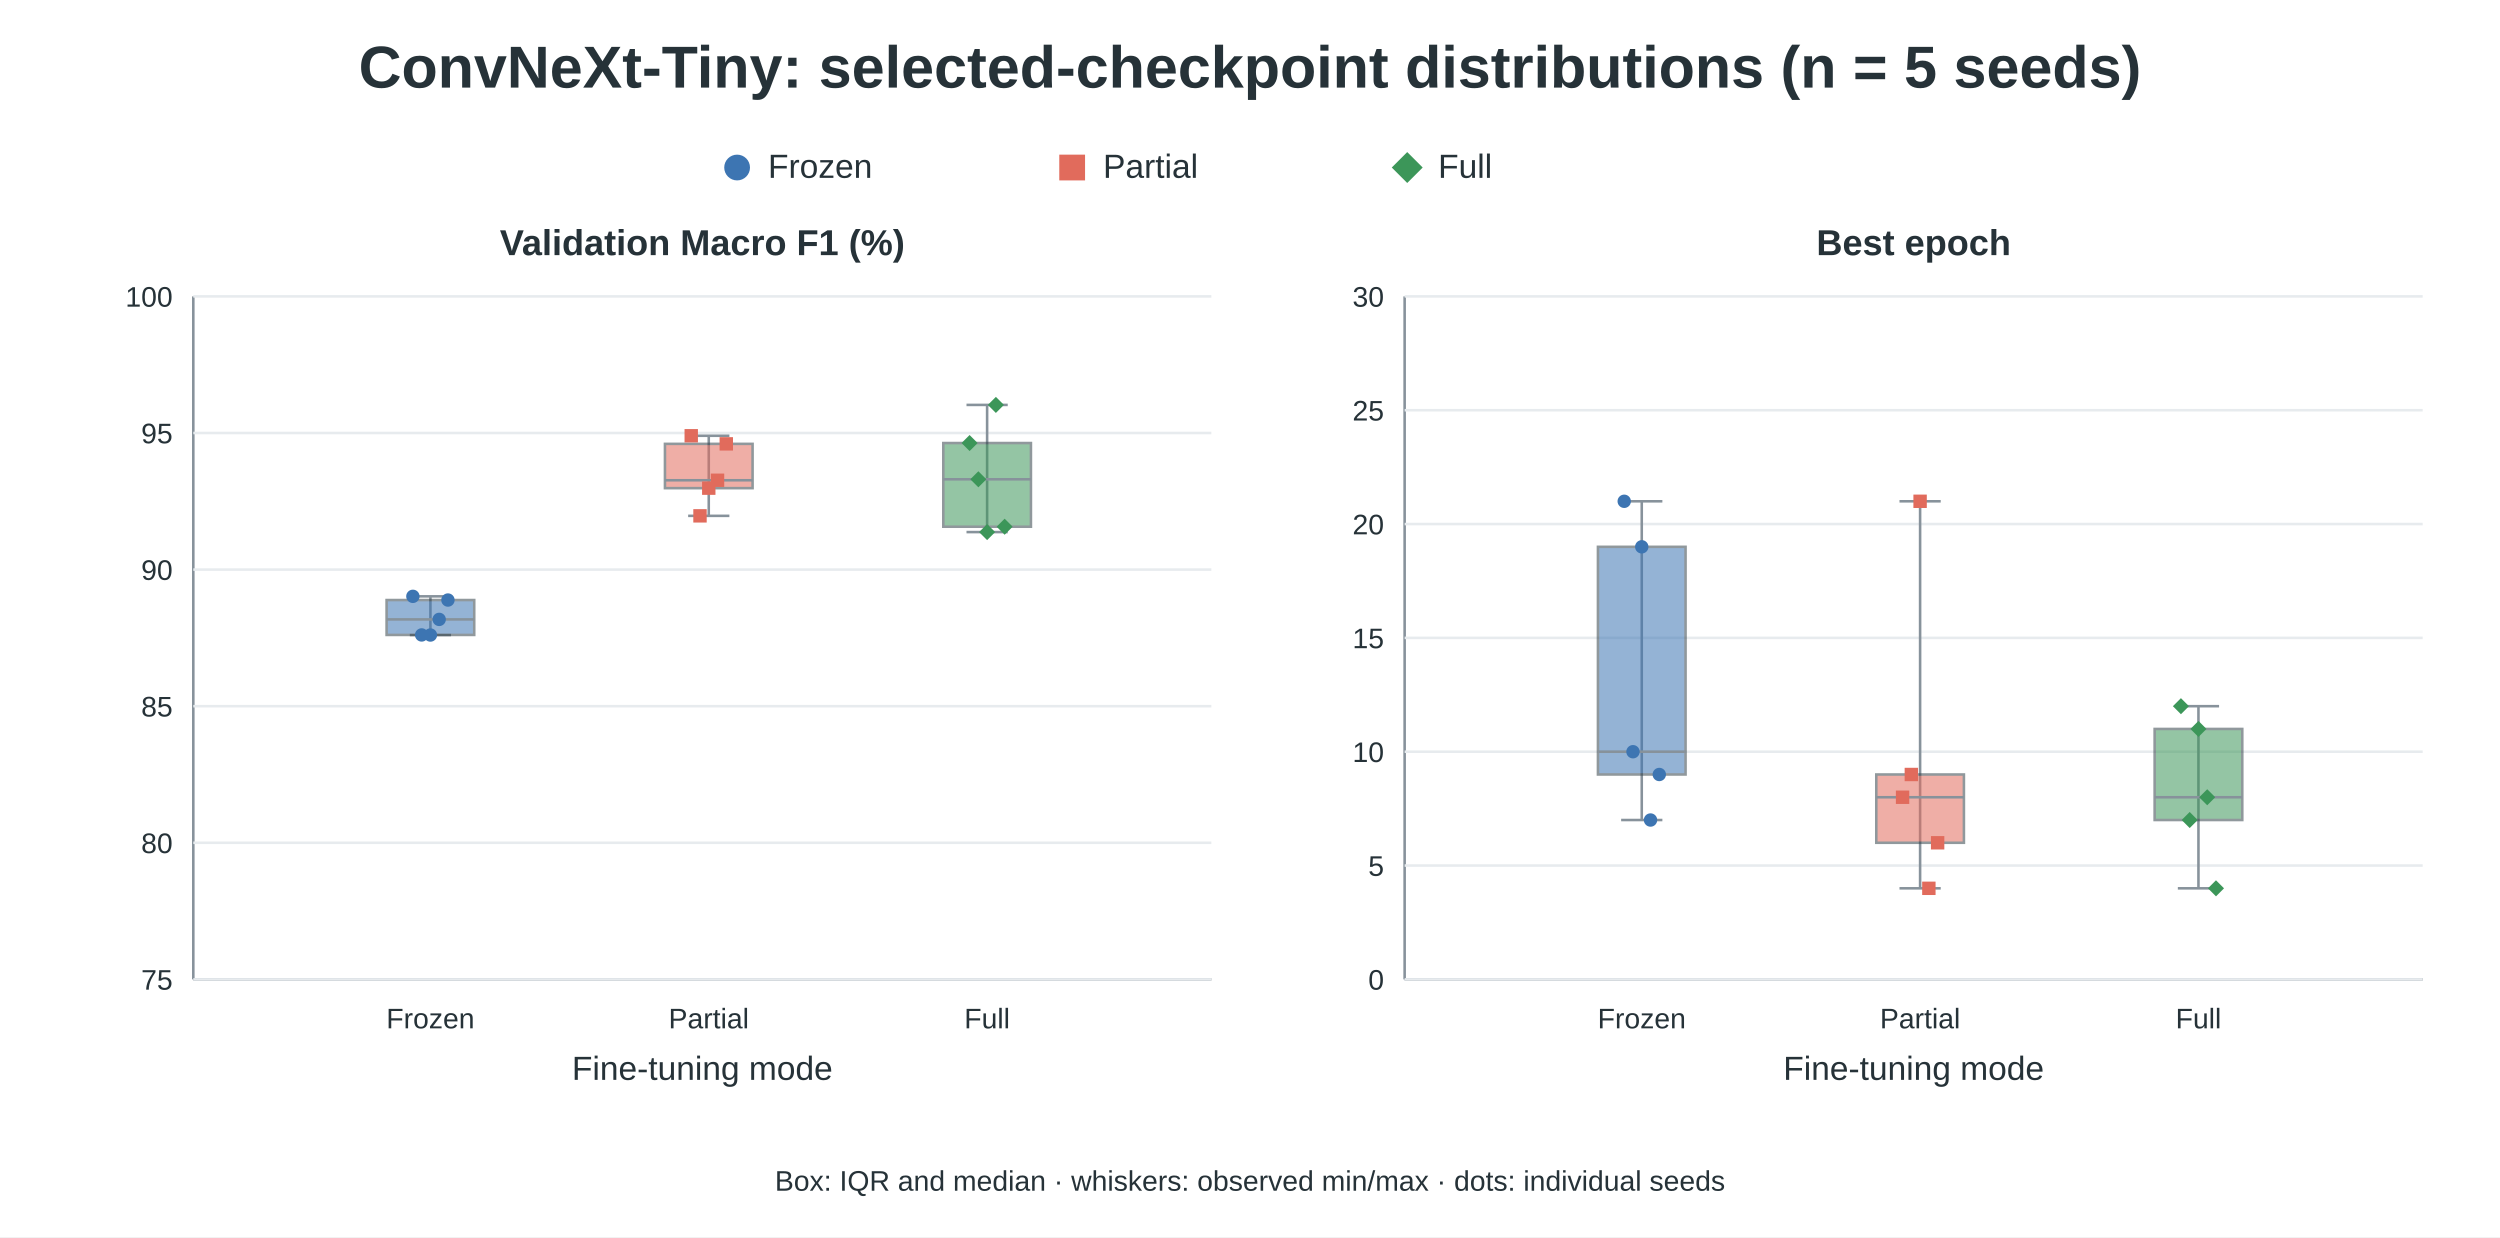
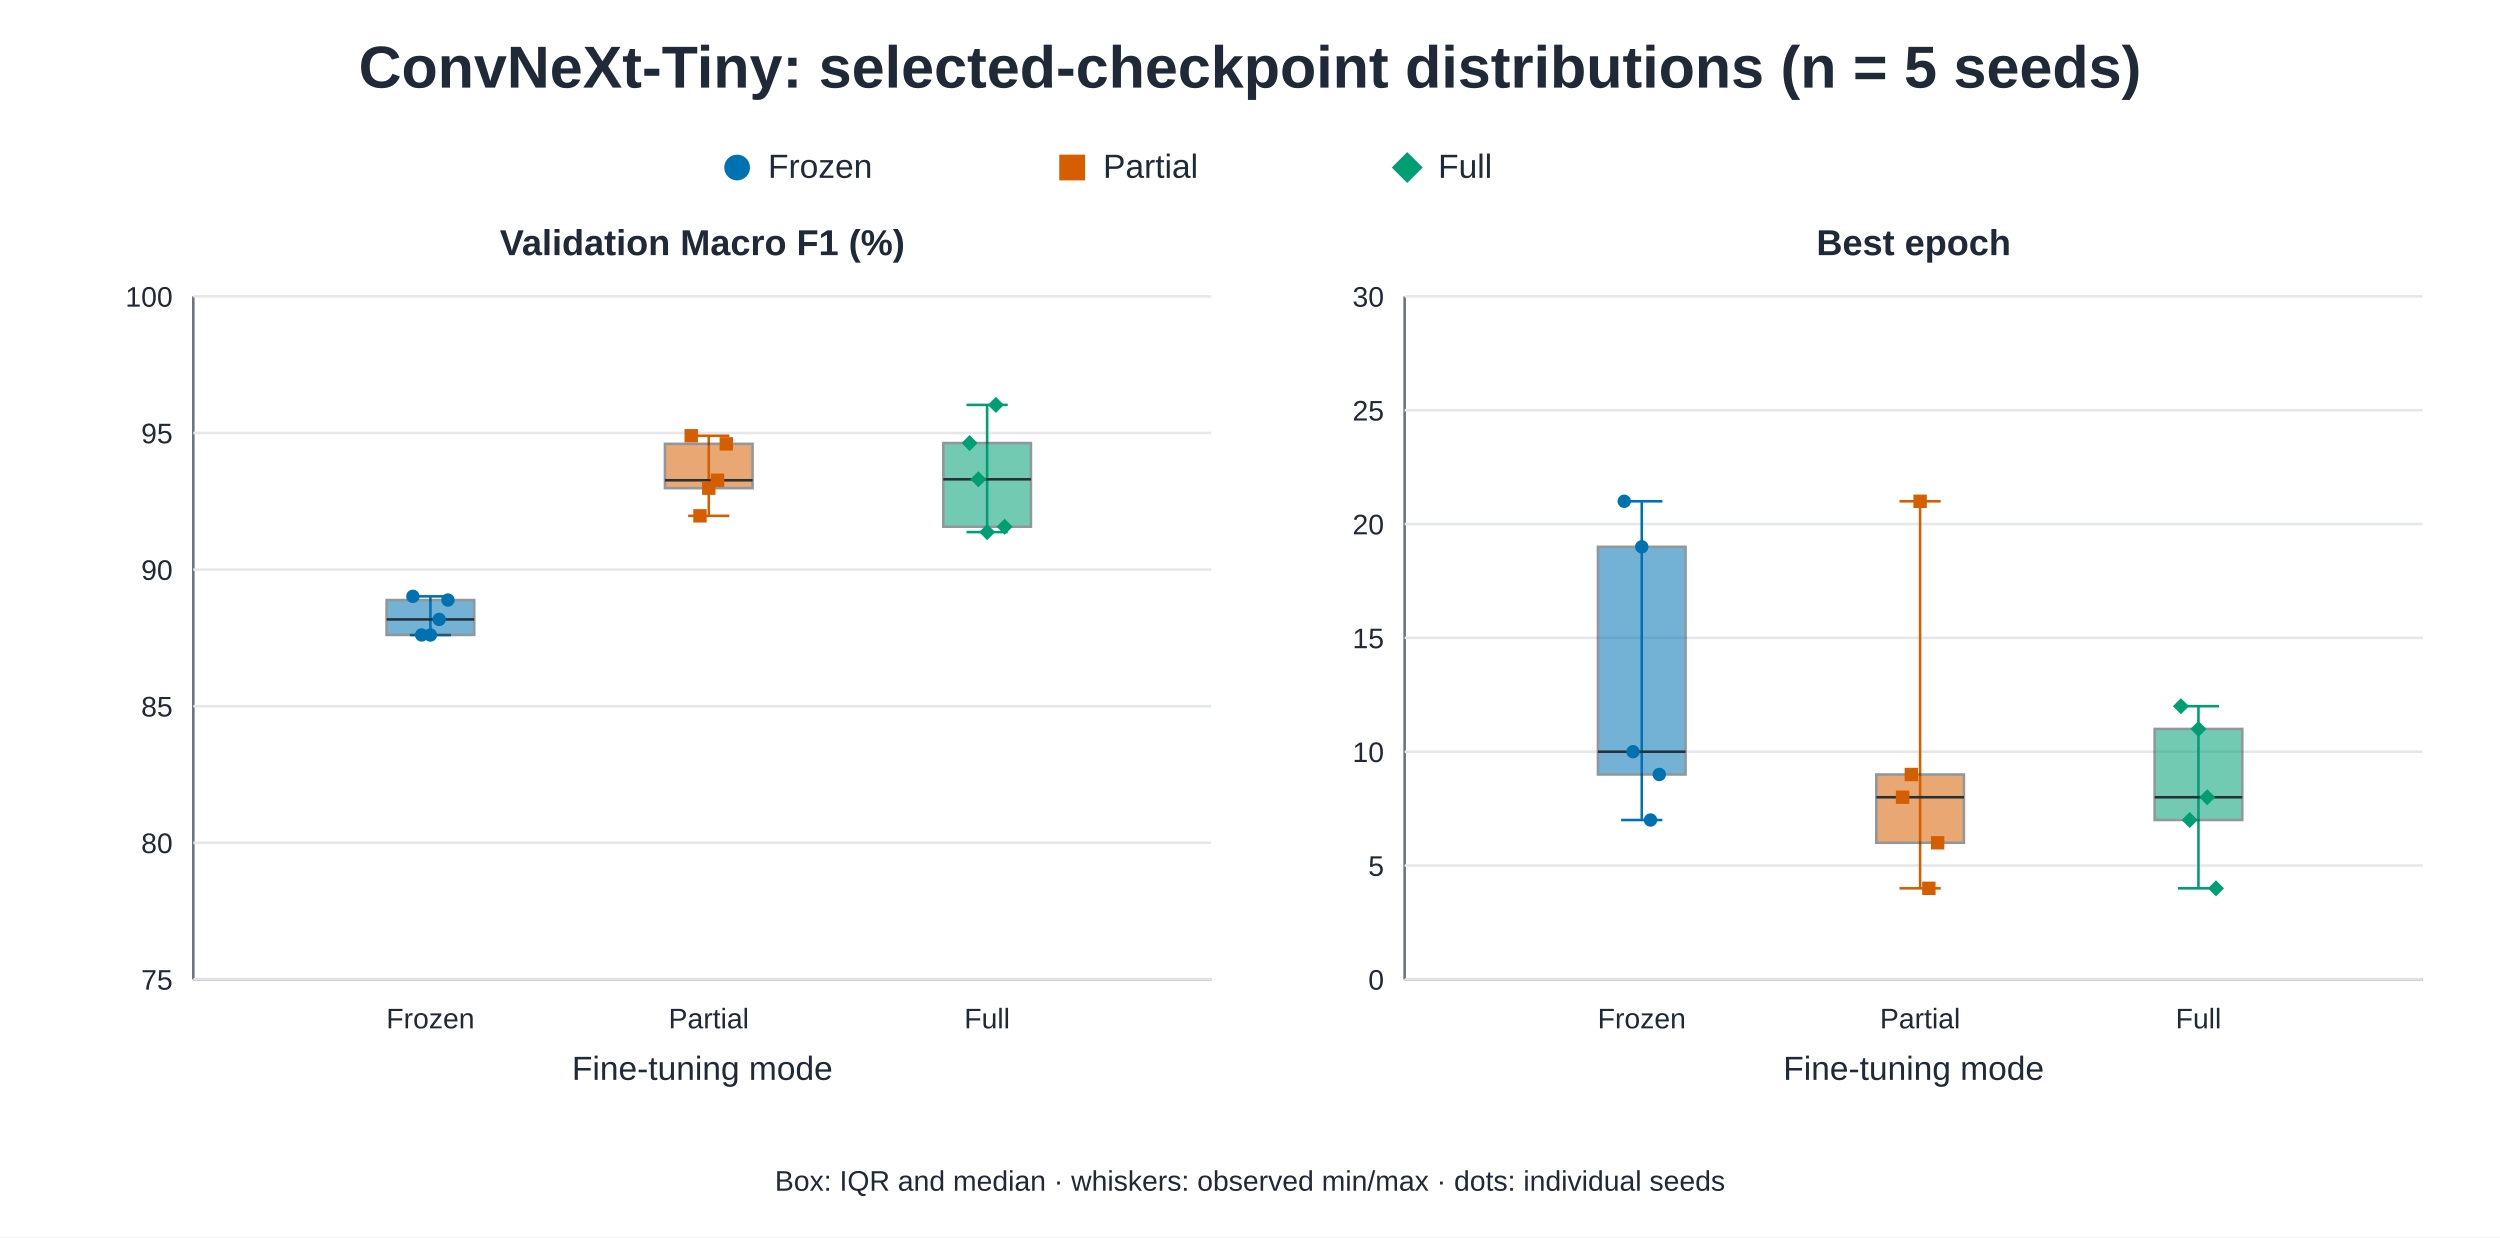
<svg xmlns="http://www.w3.org/2000/svg" viewBox="0 0 970 480" role="img" aria-label="ConvNeXt-Tiny: selected-checkpoint distributions (n = 5 seeds)">
  <rect width="970" height="480" fill="white" />
-   <style>text{font-family:Arial,Helvetica,sans-serif;fill:#263238}.title{font-size:23px;font-weight:700}.sub{font-size:14px;font-weight:600}.label{font-size:13px}.small{font-size:11px}.axis{stroke:#87929b;stroke-width:1}.grid{stroke:#e7ebee;stroke-width:1}</style>
+   <style>text{font-family:Arial,"Noto Sans Thai","Leelawadee UI",Tahoma,sans-serif;fill:#1F2937}.title{font-size:23px;font-weight:700}.sub{font-size:14px;font-weight:600}.label{font-size:13px}.small{font-size:11px}.axis{stroke-width:1}.grid{stroke:#E5E7EB;stroke-width:1}</style>
  <text x="485" y="34" class="title" text-anchor="middle">ConvNeXt-Tiny: selected-checkpoint distributions (n = 5 seeds)</text>
-   <circle cx="286" cy="65" r="5" fill="#3d75b2" opacity="1" />
+   <circle cx="286" cy="65" r="5" fill="#0072B2" opacity="1" />
  <text x="298" y="69" class="label" text-anchor="start">Frozen</text>
-   <rect x="411" y="60" width="10" height="10" fill="#e16b5c" opacity="1" />
+   <rect x="411" y="60" width="10" height="10" fill="#D55E00" opacity="1" />
  <text x="428" y="69" class="label" text-anchor="start">Partial</text>
-   <path d="M 546 59 L 552 65 L 546 71 L 540 65 Z" fill="#3c9659" opacity="1" />
+   <path d="M 546 59 L 552 65 L 546 71 L 540 65 Z" fill="#009E73" opacity="1" />
  <text x="558" y="69" class="label" text-anchor="start">Full</text>
  <text x="272.5" y="99" class="sub" text-anchor="middle">Validation Macro F1 (%)</text>
-   <line x1="75" y1="380" x2="470" y2="380" class="axis" />
-   <line x1="75" y1="115" x2="75" y2="380" class="axis" />
-   <line x1="75" y1="380" x2="470" y2="380" class="grid" />
+   <line x1="75" y1="380" x2="470" y2="380" class="axis" stroke="#6B7280" />
+   <line x1="75" y1="115" x2="75" y2="380" class="axis" stroke="#6B7280" />
+   <line x1="75" y1="380" x2="470" y2="380" class="grid" stroke="#6B7280" />
  <text x="67" y="384" class="small" text-anchor="end">75</text>
-   <line x1="75" y1="327" x2="470" y2="327" class="grid" />
+   <line x1="75" y1="327" x2="470" y2="327" class="grid" stroke="#6B7280" />
  <text x="67" y="331" class="small" text-anchor="end">80</text>
-   <line x1="75" y1="274" x2="470" y2="274" class="grid" />
+   <line x1="75" y1="274" x2="470" y2="274" class="grid" stroke="#6B7280" />
  <text x="67" y="278" class="small" text-anchor="end">85</text>
-   <line x1="75" y1="221" x2="470" y2="221" class="grid" />
+   <line x1="75" y1="221" x2="470" y2="221" class="grid" stroke="#6B7280" />
  <text x="67" y="225" class="small" text-anchor="end">90</text>
-   <line x1="75" y1="168" x2="470" y2="168" class="grid" />
+   <line x1="75" y1="168" x2="470" y2="168" class="grid" stroke="#6B7280" />
  <text x="67" y="172" class="small" text-anchor="end">95</text>
-   <line x1="75" y1="115" x2="470" y2="115" class="grid" />
+   <line x1="75" y1="115" x2="470" y2="115" class="grid" stroke="#6B7280" />
  <text x="67" y="119" class="small" text-anchor="end">100</text>
  <text x="272.5" y="419" class="label" text-anchor="middle">Fine-tuning mode</text>
-   <line x1="167" y1="246.387" x2="167" y2="231.38" class="axis" stroke="#3d75b2" />
-   <line x1="159" y1="246.387" x2="175" y2="246.387" class="axis" stroke="#3d75b2" />
-   <line x1="159" y1="231.38" x2="175" y2="231.38" class="axis" stroke="#3d75b2" />
-   <rect x="150" y="232.815" width="34" height="13.542" fill="#3d75b2" opacity="0.55" stroke="#35434a" />
+   <line x1="167" y1="246.387" x2="167" y2="231.38" class="axis" stroke="#0072B2" />
+   <line x1="159" y1="246.387" x2="175" y2="246.387" class="axis" stroke="#0072B2" />
+   <line x1="159" y1="231.38" x2="175" y2="231.38" class="axis" stroke="#0072B2" />
+   <rect x="150" y="232.815" width="34" height="13.542" fill="#0072B2" opacity="0.55" stroke="#35434a" />
  <line x1="150" y1="240.328" x2="184" y2="240.328" class="axis" stroke="#263238" stroke-width="2" />
-   <circle cx="160.2" cy="231.38" r="2.6" fill="#3d75b2" opacity="1" />
-   <circle cx="163.6" cy="246.357" r="2.6" fill="#3d75b2" opacity="1" />
-   <circle cx="167" cy="246.387" r="2.6" fill="#3d75b2" opacity="1" />
-   <circle cx="170.4" cy="240.328" r="2.6" fill="#3d75b2" opacity="1" />
-   <circle cx="173.8" cy="232.815" r="2.6" fill="#3d75b2" opacity="1" />
+   <circle cx="160.2" cy="231.38" r="2.6" fill="#0072B2" opacity="1" />
+   <circle cx="163.6" cy="246.357" r="2.6" fill="#0072B2" opacity="1" />
+   <circle cx="167" cy="246.387" r="2.6" fill="#0072B2" opacity="1" />
+   <circle cx="170.4" cy="240.328" r="2.6" fill="#0072B2" opacity="1" />
+   <circle cx="173.8" cy="232.815" r="2.6" fill="#0072B2" opacity="1" />
  <text x="167" y="399" class="small" text-anchor="middle">Frozen</text>
-   <line x1="275" y1="200.149" x2="275" y2="169.08" class="axis" stroke="#e16b5c" />
-   <line x1="267" y1="200.149" x2="283" y2="200.149" class="axis" stroke="#e16b5c" />
-   <line x1="267" y1="169.08" x2="283" y2="169.08" class="axis" stroke="#e16b5c" />
-   <rect x="258" y="172.216" width="34" height="17.188" fill="#e16b5c" opacity="0.55" stroke="#35434a" />
+   <line x1="275" y1="200.149" x2="275" y2="169.08" class="axis" stroke="#D55E00" />
+   <line x1="267" y1="200.149" x2="283" y2="200.149" class="axis" stroke="#D55E00" />
+   <line x1="267" y1="169.08" x2="283" y2="169.08" class="axis" stroke="#D55E00" />
+   <rect x="258" y="172.216" width="34" height="17.188" fill="#D55E00" opacity="0.55" stroke="#35434a" />
  <line x1="258" y1="186.34" x2="292" y2="186.34" class="axis" stroke="#263238" stroke-width="2" />
-   <rect x="265.6" y="166.48" width="5.2" height="5.2" fill="#e16b5c" opacity="1" />
-   <rect x="269" y="197.549" width="5.2" height="5.2" fill="#e16b5c" opacity="1" />
-   <rect x="272.4" y="186.804" width="5.2" height="5.2" fill="#e16b5c" opacity="1" />
-   <rect x="275.8" y="183.74" width="5.2" height="5.2" fill="#e16b5c" opacity="1" />
-   <rect x="279.2" y="169.616" width="5.2" height="5.2" fill="#e16b5c" opacity="1" />
+   <rect x="265.6" y="166.48" width="5.2" height="5.2" fill="#D55E00" opacity="1" />
+   <rect x="269" y="197.549" width="5.2" height="5.2" fill="#D55E00" opacity="1" />
+   <rect x="272.4" y="186.804" width="5.2" height="5.2" fill="#D55E00" opacity="1" />
+   <rect x="275.8" y="183.74" width="5.2" height="5.2" fill="#D55E00" opacity="1" />
+   <rect x="279.2" y="169.616" width="5.2" height="5.2" fill="#D55E00" opacity="1" />
  <text x="275" y="399" class="small" text-anchor="middle">Partial</text>
-   <line x1="383" y1="206.447" x2="383" y2="157.105" class="axis" stroke="#3c9659" />
-   <line x1="375" y1="206.447" x2="391" y2="206.447" class="axis" stroke="#3c9659" />
-   <line x1="375" y1="157.105" x2="391" y2="157.105" class="axis" stroke="#3c9659" />
-   <rect x="366" y="171.9" width="34" height="32.466" fill="#3c9659" opacity="0.55" stroke="#35434a" />
+   <line x1="383" y1="206.447" x2="383" y2="157.105" class="axis" stroke="#009E73" />
+   <line x1="375" y1="206.447" x2="391" y2="206.447" class="axis" stroke="#009E73" />
+   <line x1="375" y1="157.105" x2="391" y2="157.105" class="axis" stroke="#009E73" />
+   <rect x="366" y="171.9" width="34" height="32.466" fill="#009E73" opacity="0.55" stroke="#35434a" />
  <line x1="366" y1="185.965" x2="400" y2="185.965" class="axis" stroke="#263238" stroke-width="2" />
-   <path d="M 376.2 168.78 L 379.32 171.9 L 376.2 175.02 L 373.08 171.9 Z" fill="#3c9659" opacity="1" />
-   <path d="M 379.6 182.845 L 382.72 185.965 L 379.6 189.085 L 376.48 185.965 Z" fill="#3c9659" opacity="1" />
-   <path d="M 383 203.327 L 386.12 206.447 L 383 209.567 L 379.88 206.447 Z" fill="#3c9659" opacity="1" />
-   <path d="M 386.4 153.985 L 389.52 157.105 L 386.4 160.225 L 383.28 157.105 Z" fill="#3c9659" opacity="1" />
-   <path d="M 389.8 201.247 L 392.92 204.367 L 389.8 207.487 L 386.68 204.367 Z" fill="#3c9659" opacity="1" />
+   <path d="M 376.2 168.78 L 379.32 171.9 L 376.2 175.02 L 373.08 171.9 Z" fill="#009E73" opacity="1" />
+   <path d="M 379.6 182.845 L 382.72 185.965 L 379.6 189.085 L 376.48 185.965 Z" fill="#009E73" opacity="1" />
+   <path d="M 383 203.327 L 386.12 206.447 L 383 209.567 L 379.88 206.447 Z" fill="#009E73" opacity="1" />
+   <path d="M 386.4 153.985 L 389.52 157.105 L 386.4 160.225 L 383.28 157.105 Z" fill="#009E73" opacity="1" />
+   <path d="M 389.8 201.247 L 392.92 204.367 L 389.8 207.487 L 386.68 204.367 Z" fill="#009E73" opacity="1" />
  <text x="383" y="399" class="small" text-anchor="middle">Full</text>
  <text x="742.5" y="99" class="sub" text-anchor="middle">Best epoch</text>
-   <line x1="545" y1="380" x2="940" y2="380" class="axis" />
-   <line x1="545" y1="115" x2="545" y2="380" class="axis" />
-   <line x1="545" y1="380" x2="940" y2="380" class="grid" />
+   <line x1="545" y1="380" x2="940" y2="380" class="axis" stroke="#6B7280" />
+   <line x1="545" y1="115" x2="545" y2="380" class="axis" stroke="#6B7280" />
+   <line x1="545" y1="380" x2="940" y2="380" class="grid" stroke="#6B7280" />
  <text x="537" y="384" class="small" text-anchor="end">0</text>
-   <line x1="545" y1="335.833" x2="940" y2="335.833" class="grid" />
+   <line x1="545" y1="335.833" x2="940" y2="335.833" class="grid" stroke="#6B7280" />
  <text x="537" y="339.833" class="small" text-anchor="end">5</text>
-   <line x1="545" y1="291.667" x2="940" y2="291.667" class="grid" />
+   <line x1="545" y1="291.667" x2="940" y2="291.667" class="grid" stroke="#6B7280" />
  <text x="537" y="295.667" class="small" text-anchor="end">10</text>
-   <line x1="545" y1="247.5" x2="940" y2="247.5" class="grid" />
+   <line x1="545" y1="247.5" x2="940" y2="247.5" class="grid" stroke="#6B7280" />
  <text x="537" y="251.5" class="small" text-anchor="end">15</text>
-   <line x1="545" y1="203.333" x2="940" y2="203.333" class="grid" />
+   <line x1="545" y1="203.333" x2="940" y2="203.333" class="grid" stroke="#6B7280" />
  <text x="537" y="207.333" class="small" text-anchor="end">20</text>
-   <line x1="545" y1="159.167" x2="940" y2="159.167" class="grid" />
+   <line x1="545" y1="159.167" x2="940" y2="159.167" class="grid" stroke="#6B7280" />
  <text x="537" y="163.167" class="small" text-anchor="end">25</text>
-   <line x1="545" y1="115" x2="940" y2="115" class="grid" />
+   <line x1="545" y1="115" x2="940" y2="115" class="grid" stroke="#6B7280" />
  <text x="537" y="119" class="small" text-anchor="end">30</text>
  <text x="742.5" y="419" class="label" text-anchor="middle">Fine-tuning mode</text>
-   <line x1="637" y1="318.167" x2="637" y2="194.5" class="axis" stroke="#3d75b2" />
-   <line x1="629" y1="318.167" x2="645" y2="318.167" class="axis" stroke="#3d75b2" />
-   <line x1="629" y1="194.5" x2="645" y2="194.5" class="axis" stroke="#3d75b2" />
-   <rect x="620" y="212.167" width="34" height="88.333" fill="#3d75b2" opacity="0.55" stroke="#35434a" />
+   <line x1="637" y1="318.167" x2="637" y2="194.5" class="axis" stroke="#0072B2" />
+   <line x1="629" y1="318.167" x2="645" y2="318.167" class="axis" stroke="#0072B2" />
+   <line x1="629" y1="194.5" x2="645" y2="194.5" class="axis" stroke="#0072B2" />
+   <rect x="620" y="212.167" width="34" height="88.333" fill="#0072B2" opacity="0.55" stroke="#35434a" />
  <line x1="620" y1="291.667" x2="654" y2="291.667" class="axis" stroke="#263238" stroke-width="2" />
-   <circle cx="630.2" cy="194.5" r="2.6" fill="#3d75b2" opacity="1" />
-   <circle cx="633.6" cy="291.667" r="2.6" fill="#3d75b2" opacity="1" />
-   <circle cx="637" cy="212.167" r="2.6" fill="#3d75b2" opacity="1" />
-   <circle cx="640.4" cy="318.167" r="2.6" fill="#3d75b2" opacity="1" />
-   <circle cx="643.8" cy="300.5" r="2.6" fill="#3d75b2" opacity="1" />
+   <circle cx="630.2" cy="194.5" r="2.6" fill="#0072B2" opacity="1" />
+   <circle cx="633.6" cy="291.667" r="2.6" fill="#0072B2" opacity="1" />
+   <circle cx="637" cy="212.167" r="2.6" fill="#0072B2" opacity="1" />
+   <circle cx="640.4" cy="318.167" r="2.6" fill="#0072B2" opacity="1" />
+   <circle cx="643.8" cy="300.5" r="2.6" fill="#0072B2" opacity="1" />
  <text x="637" y="399" class="small" text-anchor="middle">Frozen</text>
-   <line x1="745" y1="344.667" x2="745" y2="194.5" class="axis" stroke="#e16b5c" />
-   <line x1="737" y1="344.667" x2="753" y2="344.667" class="axis" stroke="#e16b5c" />
-   <line x1="737" y1="194.5" x2="753" y2="194.5" class="axis" stroke="#e16b5c" />
-   <rect x="728" y="300.5" width="34" height="26.5" fill="#e16b5c" opacity="0.55" stroke="#35434a" />
+   <line x1="745" y1="344.667" x2="745" y2="194.5" class="axis" stroke="#D55E00" />
+   <line x1="737" y1="344.667" x2="753" y2="344.667" class="axis" stroke="#D55E00" />
+   <line x1="737" y1="194.5" x2="753" y2="194.5" class="axis" stroke="#D55E00" />
+   <rect x="728" y="300.5" width="34" height="26.5" fill="#D55E00" opacity="0.55" stroke="#35434a" />
  <line x1="728" y1="309.333" x2="762" y2="309.333" class="axis" stroke="#263238" stroke-width="2" />
-   <rect x="735.6" y="306.733" width="5.2" height="5.2" fill="#e16b5c" opacity="1" />
-   <rect x="739" y="297.9" width="5.2" height="5.2" fill="#e16b5c" opacity="1" />
-   <rect x="742.4" y="191.9" width="5.2" height="5.2" fill="#e16b5c" opacity="1" />
-   <rect x="745.8" y="342.067" width="5.2" height="5.2" fill="#e16b5c" opacity="1" />
-   <rect x="749.2" y="324.4" width="5.2" height="5.2" fill="#e16b5c" opacity="1" />
+   <rect x="735.6" y="306.733" width="5.2" height="5.2" fill="#D55E00" opacity="1" />
+   <rect x="739" y="297.9" width="5.2" height="5.2" fill="#D55E00" opacity="1" />
+   <rect x="742.4" y="191.9" width="5.2" height="5.2" fill="#D55E00" opacity="1" />
+   <rect x="745.8" y="342.067" width="5.2" height="5.2" fill="#D55E00" opacity="1" />
+   <rect x="749.2" y="324.4" width="5.2" height="5.2" fill="#D55E00" opacity="1" />
  <text x="745" y="399" class="small" text-anchor="middle">Partial</text>
-   <line x1="853" y1="344.667" x2="853" y2="274" class="axis" stroke="#3c9659" />
-   <line x1="845" y1="344.667" x2="861" y2="344.667" class="axis" stroke="#3c9659" />
-   <line x1="845" y1="274" x2="861" y2="274" class="axis" stroke="#3c9659" />
-   <rect x="836" y="282.833" width="34" height="35.333" fill="#3c9659" opacity="0.55" stroke="#35434a" />
+   <line x1="853" y1="344.667" x2="853" y2="274" class="axis" stroke="#009E73" />
+   <line x1="845" y1="344.667" x2="861" y2="344.667" class="axis" stroke="#009E73" />
+   <line x1="845" y1="274" x2="861" y2="274" class="axis" stroke="#009E73" />
+   <rect x="836" y="282.833" width="34" height="35.333" fill="#009E73" opacity="0.55" stroke="#35434a" />
  <line x1="836" y1="309.333" x2="870" y2="309.333" class="axis" stroke="#263238" stroke-width="2" />
-   <path d="M 846.2 270.88 L 849.32 274 L 846.2 277.12 L 843.08 274 Z" fill="#3c9659" opacity="1" />
-   <path d="M 849.6 315.047 L 852.72 318.167 L 849.6 321.287 L 846.48 318.167 Z" fill="#3c9659" opacity="1" />
-   <path d="M 853 279.713 L 856.12 282.833 L 853 285.953 L 849.88 282.833 Z" fill="#3c9659" opacity="1" />
-   <path d="M 856.4 306.213 L 859.52 309.333 L 856.4 312.453 L 853.28 309.333 Z" fill="#3c9659" opacity="1" />
-   <path d="M 859.8 341.547 L 862.92 344.667 L 859.8 347.787 L 856.68 344.667 Z" fill="#3c9659" opacity="1" />
+   <path d="M 846.2 270.88 L 849.32 274 L 846.2 277.12 L 843.08 274 Z" fill="#009E73" opacity="1" />
+   <path d="M 849.6 315.047 L 852.72 318.167 L 849.6 321.287 L 846.48 318.167 Z" fill="#009E73" opacity="1" />
+   <path d="M 853 279.713 L 856.12 282.833 L 853 285.953 L 849.88 282.833 Z" fill="#009E73" opacity="1" />
+   <path d="M 856.4 306.213 L 859.52 309.333 L 856.4 312.453 L 853.28 309.333 Z" fill="#009E73" opacity="1" />
+   <path d="M 859.8 341.547 L 862.92 344.667 L 859.8 347.787 L 856.68 344.667 Z" fill="#009E73" opacity="1" />
  <text x="853" y="399" class="small" text-anchor="middle">Full</text>
  <text x="485" y="462" class="small" text-anchor="middle">Box: IQR and median · whiskers: observed min/max · dots: individual seeds</text>
</svg>
